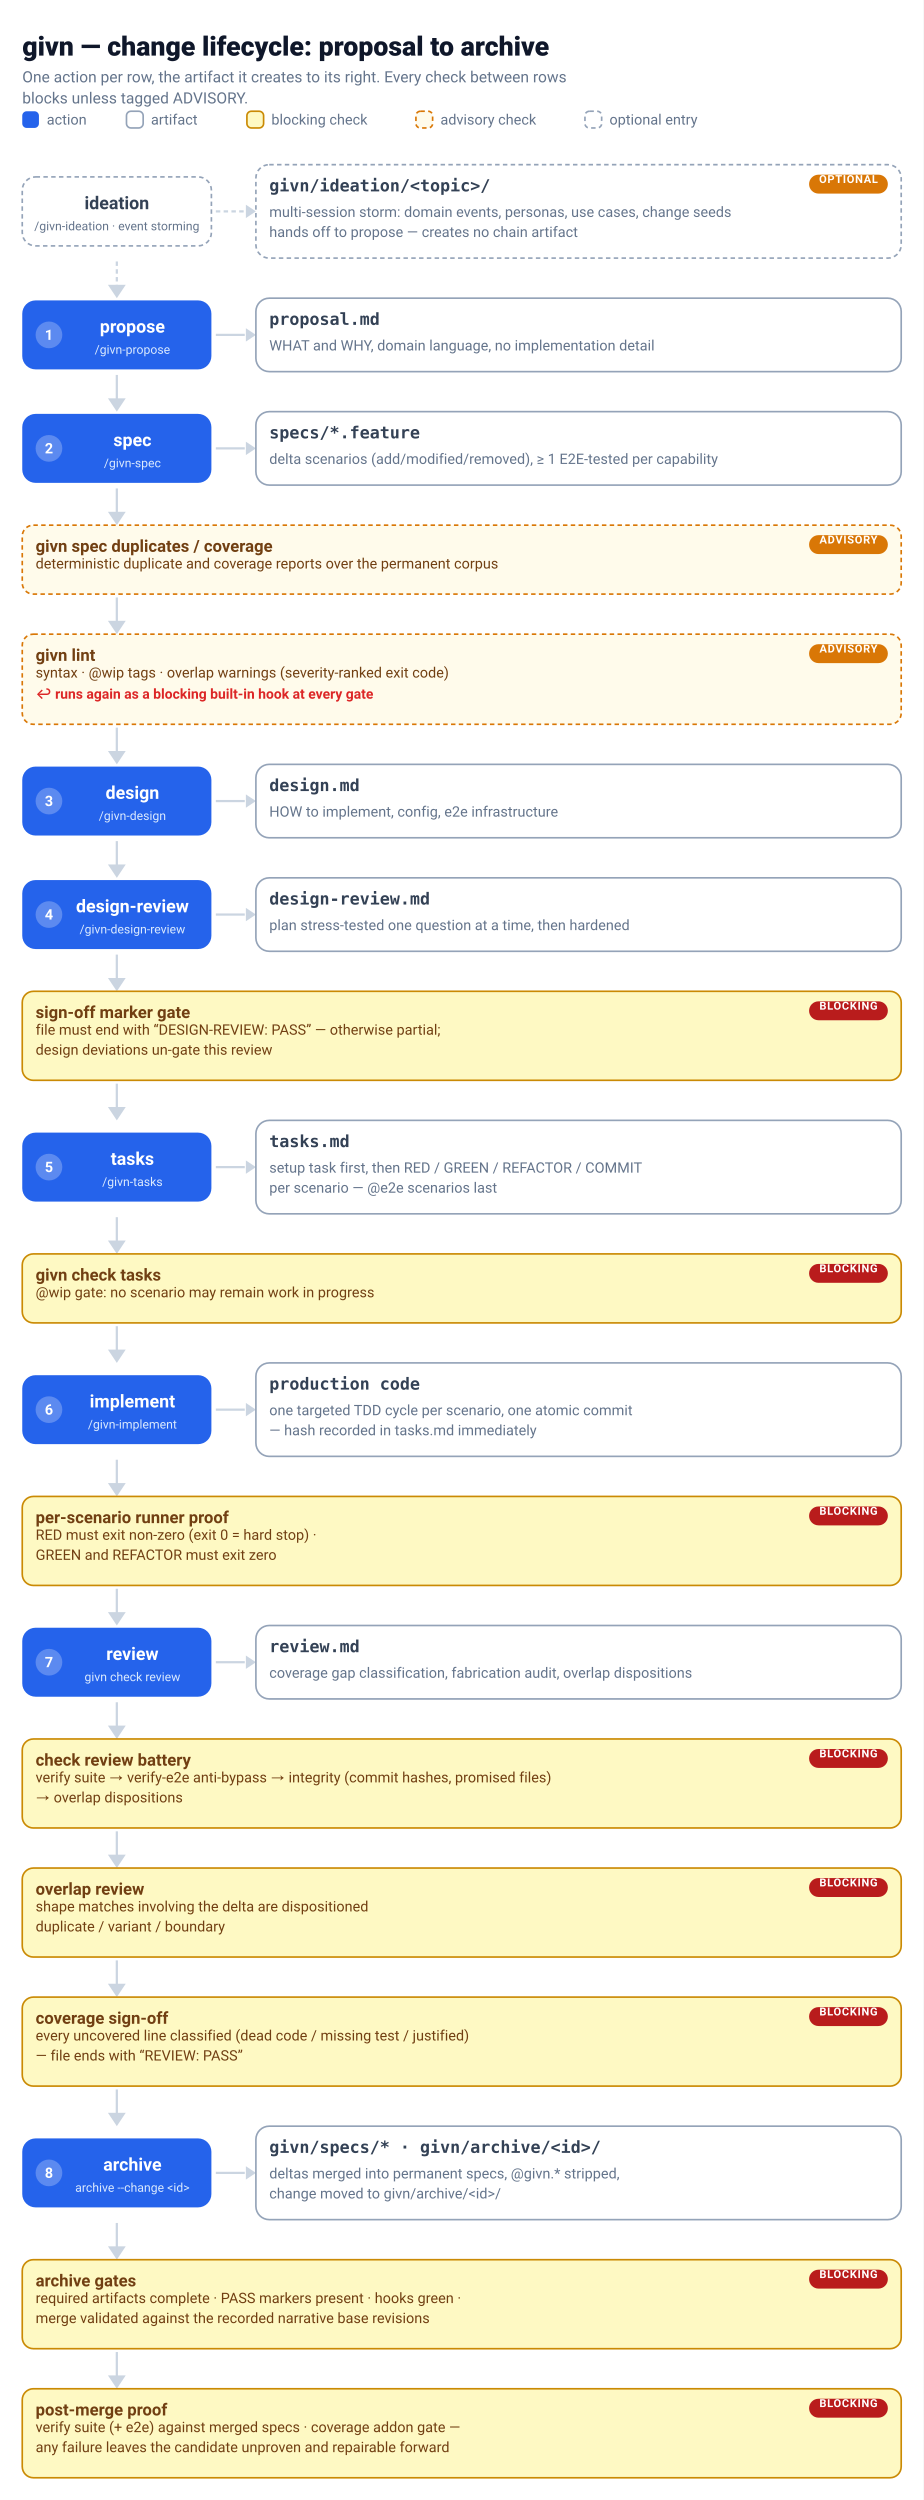
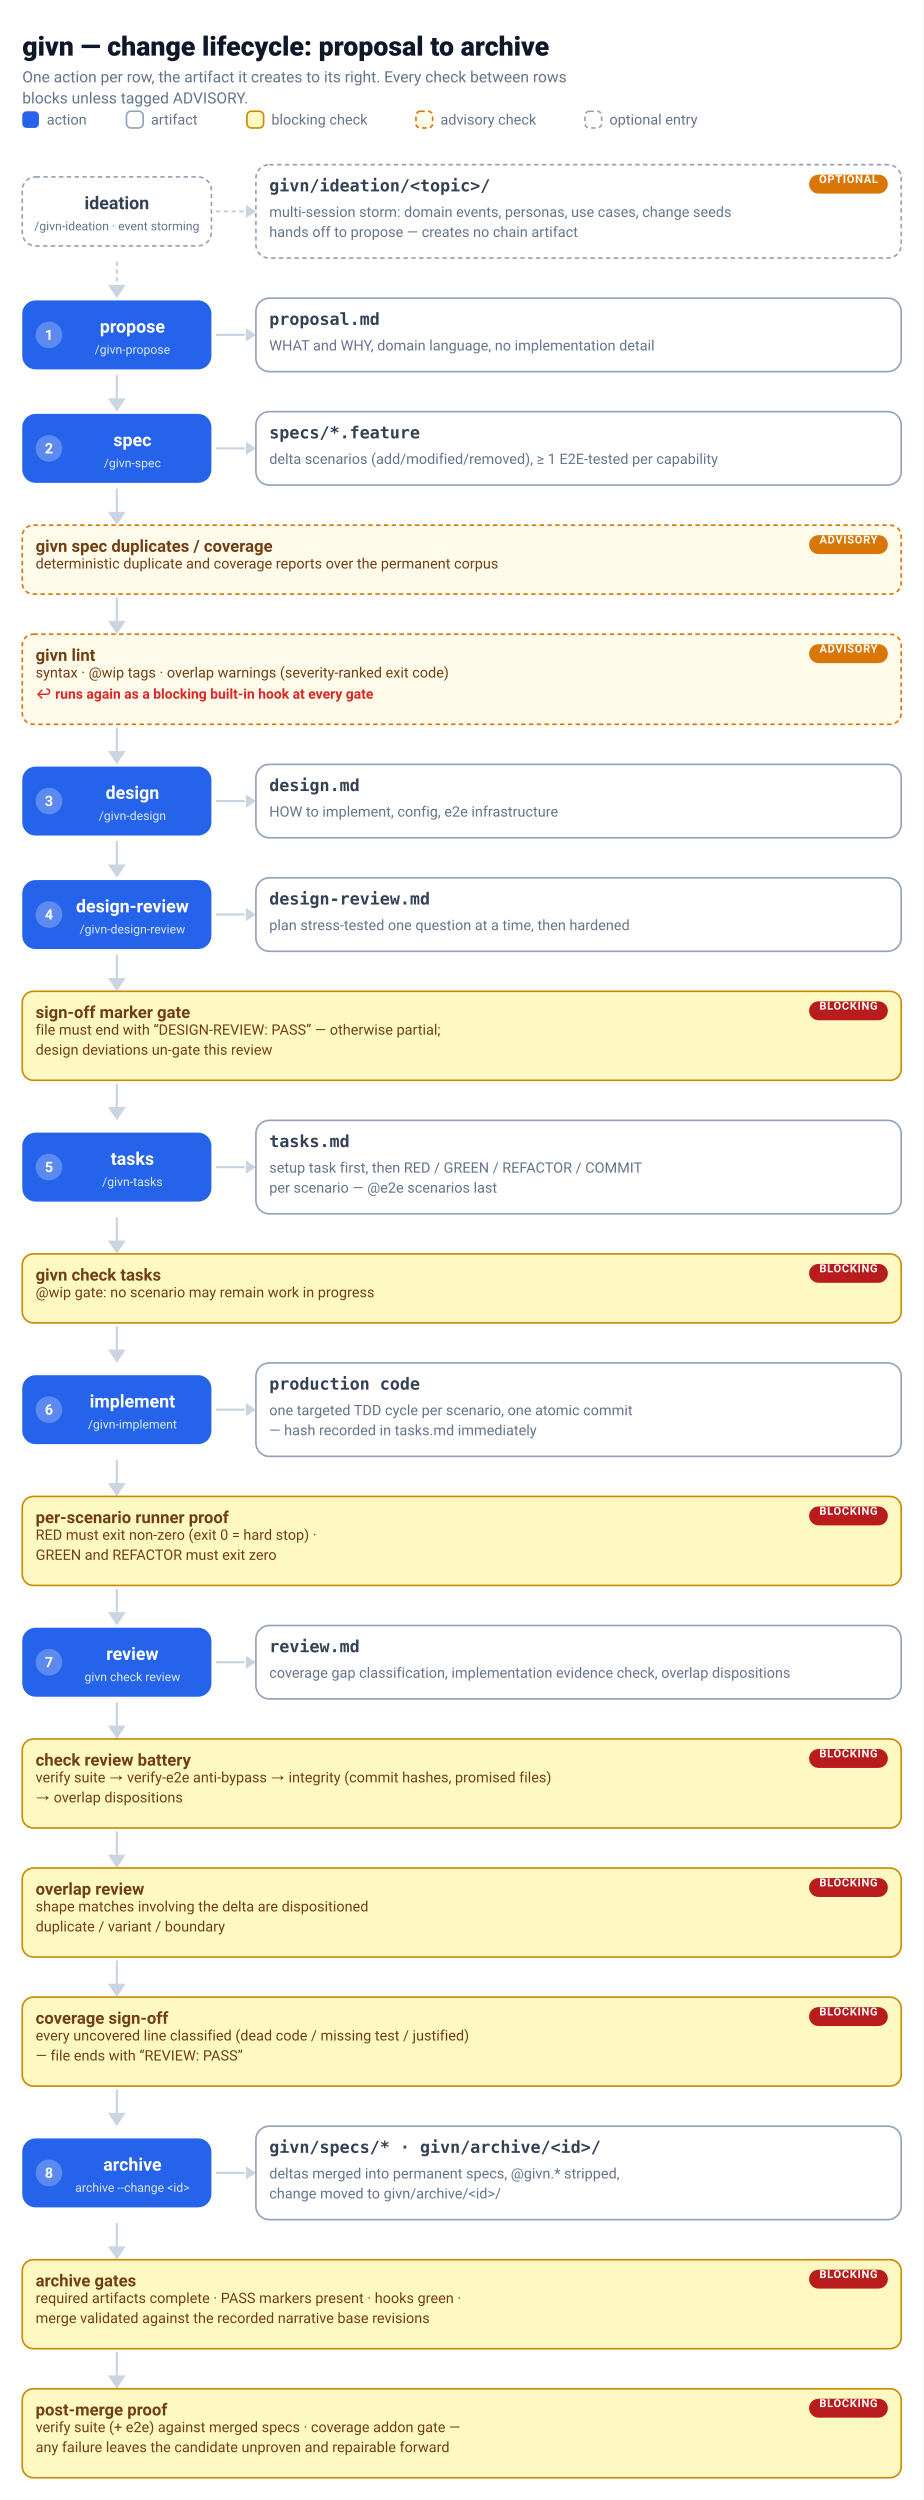
<svg xmlns="http://www.w3.org/2000/svg" width="830" height="2247" viewBox="0 0 830 2247" role="img" aria-labelledby="t d">
  <rect width="830" height="2247" fill="#ffffff" />
  <g font-family="'Segoe UI',-apple-system,Roboto,Helvetica,Arial,sans-serif">
    <text x="20" y="50" font-size="24" font-weight="800" fill="#0f172a">
givn — change lifecycle: proposal to archive</text>
    <text x="20" y="74" font-size="14" fill="#64748b">One action per row, the artifact it creates to its right. Every check between rows</text>
    <text x="20" y="93" font-size="14" fill="#64748b">blocks unless tagged ADVISORY.</text>
    <rect x="20" y="100" width="15" height="15" rx="4" fill="#2563eb" stroke="None" stroke-width="1.5" />
    <text x="42" y="112" font-size="13" fill="#64748b">action</text>
    <rect x="113.68" y="100" width="15" height="15" rx="4" fill="#ffffff" stroke="#94a3b8" stroke-width="1.5" />
    <text x="135.68" y="112" font-size="13" fill="#64748b">artifact</text>
    <rect x="221.92" y="100" width="15" height="15" rx="4" fill="#fef9c3" stroke="#ca8a04" stroke-width="1.5" />
    <text x="243.92" y="112" font-size="13" fill="#64748b">blocking check</text>
    <rect x="373.84" y="100" width="15" height="15" rx="4" fill="#fffbeb" stroke="#d97706" stroke-width="1.5" stroke-dasharray="4 3" />
    <text x="395.84" y="112" font-size="13" fill="#64748b">advisory check</text>
    <rect x="525.76" y="100" width="15" height="15" rx="4" fill="#ffffff" stroke="#94a3b8" stroke-width="1.5" stroke-dasharray="4 3" />
    <text x="547.76" y="112" font-size="13" fill="#64748b">optional entry</text>
    <rect x="20" y="159.0" width="170" height="62" rx="12" fill="#ffffff" stroke="#94a3b8" stroke-width="1.5" stroke-dasharray="4 3" />
    <text x="105.0" y="188.0" text-anchor="middle" font-size="16" font-weight="700" fill="#334155">ideation</text>
    <text x="105.0" y="207.0" text-anchor="middle" font-size="11" fill="#64748b">/givn-ideation · event storming</text>
    <line x1="194" y1="190.0" x2="220" y2="190.0" stroke="#cbd5e1" stroke-width="2" stroke-dasharray="4 3" />
    <polygon points="221,184.0 221,196.0 230,190.0" fill="#cbd5e1" />
    <rect x="230" y="148.0" width="580" height="84" rx="12" fill="#ffffff" stroke="#94a3b8" stroke-width="1.5" stroke-dasharray="4 3" />
    <text x="242" y="172.0" font-size="15" font-weight="700" font-family="ui-monospace,'Cascadia Code',Menlo,Consolas,monospace" fill="#334155">givn/ideation/&lt;topic&gt;/</text>
    <rect x="727.2" y="157.0" width="70.8" height="17" rx="8.5" fill="#d97706" />
    <text x="762.6" y="164.5" text-anchor="middle" font-size="10" font-weight="700" letter-spacing=".06em" fill="#ffffff">OPTIONAL</text>
    <text x="242" y="195.0" font-size="13" fill="#64748b">multi-session storm: domain events, personas, use cases, change seeds</text>
    <text x="242" y="213.0" font-size="13" fill="#64748b">hands off to propose — creates no chain artifact</text>
    <line x1="105.0" y1="235" x2="105.0" y2="257" stroke="#cbd5e1" stroke-width="2" stroke-dasharray="4 3" />
    <polygon points="97.0,256 113.0,256 105.0,268" fill="#cbd5e1" />
    <rect x="20" y="270.0" width="170" height="62" rx="12" fill="#2563eb" />
    <circle cx="44" cy="301.0" r="12" fill="#ffffff" fill-opacity=".25" />
    <text x="44" y="305.5" text-anchor="middle" font-size="13" font-weight="700" fill="#ffffff">1</text>
    <text x="119.0" y="299.0" text-anchor="middle" font-size="16" font-weight="700" fill="#ffffff">propose</text>
    <text x="119.0" y="318.0" text-anchor="middle" font-size="11" fill="#dbeafe">/givn-propose</text>
    <line x1="194" y1="301.0" x2="220" y2="301.0" stroke="#cbd5e1" stroke-width="2" />
    <polygon points="221,295.0 221,307.0 230,301.0" fill="#cbd5e1" />
    <rect x="230" y="268.0" width="580" height="66" rx="12" fill="#ffffff" stroke="#94a3b8" stroke-width="1.5" />
    <text x="242" y="292.0" font-size="15" font-weight="700" font-family="ui-monospace,'Cascadia Code',Menlo,Consolas,monospace" fill="#334155">proposal.md</text>
    <text x="242" y="315.0" font-size="13" fill="#64748b">WHAT and WHY, domain language, no implementation detail</text>
    <line x1="105.0" y1="337" x2="105.0" y2="359" stroke="#cbd5e1" stroke-width="2" />
    <polygon points="97.0,358 113.0,358 105.0,370" fill="#cbd5e1" />
    <rect x="20" y="372.0" width="170" height="62" rx="12" fill="#2563eb" />
    <circle cx="44" cy="403.0" r="12" fill="#ffffff" fill-opacity=".25" />
    <text x="44" y="407.5" text-anchor="middle" font-size="13" font-weight="700" fill="#ffffff">2</text>
    <text x="119.0" y="401.0" text-anchor="middle" font-size="16" font-weight="700" fill="#ffffff">spec</text>
    <text x="119.0" y="420.0" text-anchor="middle" font-size="11" fill="#dbeafe">/givn-spec</text>
    <line x1="194" y1="403.0" x2="220" y2="403.0" stroke="#cbd5e1" stroke-width="2" />
    <polygon points="221,397.0 221,409.0 230,403.0" fill="#cbd5e1" />
    <rect x="230" y="370.0" width="580" height="66" rx="12" fill="#ffffff" stroke="#94a3b8" stroke-width="1.5" />
    <text x="242" y="394.0" font-size="15" font-weight="700" font-family="ui-monospace,'Cascadia Code',Menlo,Consolas,monospace" fill="#334155">specs/*.feature</text>
    <text x="242" y="417.0" font-size="13" fill="#64748b">delta scenarios (add/modified/removed), ≥ 1 E2E-tested per capability</text>
    <line x1="105.0" y1="439" x2="105.0" y2="461" stroke="#cbd5e1" stroke-width="2" />
    <polygon points="97.0,460 113.0,460 105.0,472" fill="#cbd5e1" />
    <rect x="20" y="472" width="790" height="62" rx="10" fill="#fffbeb" stroke="#d97706" stroke-width="1.5" stroke-dasharray="4 3" />
    <text x="32" y="496" font-size="15" font-weight="700" fill="#713f12">givn spec duplicates / coverage</text>
    <rect x="727.2" y="481" width="70.8" height="17" rx="8.5" fill="#d97706" />
    <text x="762.6" y="488.5" text-anchor="middle" font-size="10" font-weight="700" letter-spacing=".06em" fill="#ffffff">ADVISORY</text>
    <text x="32" y="511" font-size="13" fill="#713f12">deterministic duplicate and coverage reports over the permanent corpus</text>
    <line x1="105.0" y1="537" x2="105.0" y2="559" stroke="#cbd5e1" stroke-width="2" />
    <polygon points="97.0,558 113.0,558 105.0,570" fill="#cbd5e1" />
    <rect x="20" y="570" width="790" height="81" rx="10" fill="#fffbeb" stroke="#d97706" stroke-width="1.5" stroke-dasharray="4 3" />
    <text x="32" y="594" font-size="15" font-weight="700" fill="#713f12">givn lint</text>
    <rect x="727.2" y="579" width="70.8" height="17" rx="8.5" fill="#d97706" />
    <text x="762.6" y="586.5" text-anchor="middle" font-size="10" font-weight="700" letter-spacing=".06em" fill="#ffffff">ADVISORY</text>
    <text x="32" y="609" font-size="13" fill="#713f12">syntax · @wip tags · overlap warnings (severity-ranked exit code)</text>
    <text x="32" y="628" font-size="12.5" font-weight="600" fill="#dc2626">↩ runs again as a blocking built-in hook at every gate</text>
    <line x1="105.0" y1="654" x2="105.0" y2="676" stroke="#cbd5e1" stroke-width="2" />
    <polygon points="97.0,675 113.0,675 105.0,687" fill="#cbd5e1" />
    <rect x="20" y="689.0" width="170" height="62" rx="12" fill="#2563eb" />
    <circle cx="44" cy="720.0" r="12" fill="#ffffff" fill-opacity=".25" />
    <text x="44" y="724.5" text-anchor="middle" font-size="13" font-weight="700" fill="#ffffff">3</text>
    <text x="119.0" y="718.0" text-anchor="middle" font-size="16" font-weight="700" fill="#ffffff">design</text>
    <text x="119.0" y="737.0" text-anchor="middle" font-size="11" fill="#dbeafe">/givn-design</text>
    <line x1="194" y1="720.0" x2="220" y2="720.0" stroke="#cbd5e1" stroke-width="2" />
    <polygon points="221,714.0 221,726.0 230,720.0" fill="#cbd5e1" />
    <rect x="230" y="687.0" width="580" height="66" rx="12" fill="#ffffff" stroke="#94a3b8" stroke-width="1.5" />
    <text x="242" y="711.0" font-size="15" font-weight="700" font-family="ui-monospace,'Cascadia Code',Menlo,Consolas,monospace" fill="#334155">design.md</text>
    <text x="242" y="734.0" font-size="13" fill="#64748b">HOW to implement, config, e2e infrastructure</text>
    <line x1="105.0" y1="756" x2="105.0" y2="778" stroke="#cbd5e1" stroke-width="2" />
    <polygon points="97.0,777 113.0,777 105.0,789" fill="#cbd5e1" />
    <rect x="20" y="791.0" width="170" height="62" rx="12" fill="#2563eb" />
    <circle cx="44" cy="822.0" r="12" fill="#ffffff" fill-opacity=".25" />
    <text x="44" y="826.5" text-anchor="middle" font-size="13" font-weight="700" fill="#ffffff">4</text>
    <text x="119.0" y="820.0" text-anchor="middle" font-size="16" font-weight="700" fill="#ffffff">design-review</text>
    <text x="119.0" y="839.0" text-anchor="middle" font-size="11" fill="#dbeafe">/givn-design-review</text>
    <line x1="194" y1="822.0" x2="220" y2="822.0" stroke="#cbd5e1" stroke-width="2" />
    <polygon points="221,816.0 221,828.0 230,822.0" fill="#cbd5e1" />
    <rect x="230" y="789.0" width="580" height="66" rx="12" fill="#ffffff" stroke="#94a3b8" stroke-width="1.5" />
    <text x="242" y="813.0" font-size="15" font-weight="700" font-family="ui-monospace,'Cascadia Code',Menlo,Consolas,monospace" fill="#334155">design-review.md</text>
    <text x="242" y="836.0" font-size="13" fill="#64748b">plan stress-tested one question at a time, then hardened</text>
    <line x1="105.0" y1="858" x2="105.0" y2="880" stroke="#cbd5e1" stroke-width="2" />
    <polygon points="97.0,879 113.0,879 105.0,891" fill="#cbd5e1" />
    <rect x="20" y="891" width="790" height="80" rx="10" fill="#fef9c3" stroke="#ca8a04" stroke-width="1.5" />
    <text x="32" y="915" font-size="15" font-weight="700" fill="#713f12">sign-off marker gate</text>
    <rect x="727.2" y="900" width="70.8" height="17" rx="8.5" fill="#b91c1c" />
    <text x="762.6" y="907.5" text-anchor="middle" font-size="10" font-weight="700" letter-spacing=".06em" fill="#ffffff">BLOCKING</text>
    <text x="32" y="930" font-size="13" fill="#713f12">file must end with “DESIGN-REVIEW: PASS” — otherwise partial;</text>
    <text x="32" y="948" font-size="13" fill="#713f12">design deviations un-gate this review</text>
    <line x1="105.0" y1="974" x2="105.0" y2="996" stroke="#cbd5e1" stroke-width="2" />
    <polygon points="97.0,995 113.0,995 105.0,1007" fill="#cbd5e1" />
    <rect x="20" y="1018.0" width="170" height="62" rx="12" fill="#2563eb" />
    <circle cx="44" cy="1049.0" r="12" fill="#ffffff" fill-opacity=".25" />
    <text x="44" y="1053.5" text-anchor="middle" font-size="13" font-weight="700" fill="#ffffff">5</text>
    <text x="119.0" y="1047.0" text-anchor="middle" font-size="16" font-weight="700" fill="#ffffff">tasks</text>
    <text x="119.0" y="1066.0" text-anchor="middle" font-size="11" fill="#dbeafe">/givn-tasks</text>
    <line x1="194" y1="1049.0" x2="220" y2="1049.0" stroke="#cbd5e1" stroke-width="2" />
    <polygon points="221,1043.0 221,1055.0 230,1049.0" fill="#cbd5e1" />
    <rect x="230" y="1007.0" width="580" height="84" rx="12" fill="#ffffff" stroke="#94a3b8" stroke-width="1.5" />
    <text x="242" y="1031.0" font-size="15" font-weight="700" font-family="ui-monospace,'Cascadia Code',Menlo,Consolas,monospace" fill="#334155">tasks.md</text>
    <text x="242" y="1054.0" font-size="13" fill="#64748b">setup task first, then RED / GREEN / REFACTOR / COMMIT</text>
    <text x="242" y="1072.0" font-size="13" fill="#64748b">per scenario — @e2e scenarios last</text>
    <line x1="105.0" y1="1094" x2="105.0" y2="1116" stroke="#cbd5e1" stroke-width="2" />
    <polygon points="97.0,1115 113.0,1115 105.0,1127" fill="#cbd5e1" />
    <rect x="20" y="1127" width="790" height="62" rx="10" fill="#fef9c3" stroke="#ca8a04" stroke-width="1.5" />
    <text x="32" y="1151" font-size="15" font-weight="700" fill="#713f12">givn check tasks</text>
    <rect x="727.2" y="1136" width="70.8" height="17" rx="8.5" fill="#b91c1c" />
    <text x="762.6" y="1143.5" text-anchor="middle" font-size="10" font-weight="700" letter-spacing=".06em" fill="#ffffff">BLOCKING</text>
    <text x="32" y="1166" font-size="13" fill="#713f12">@wip gate: no scenario may remain work in progress</text>
    <line x1="105.0" y1="1192" x2="105.0" y2="1214" stroke="#cbd5e1" stroke-width="2" />
    <polygon points="97.0,1213 113.0,1213 105.0,1225" fill="#cbd5e1" />
    <rect x="20" y="1236.0" width="170" height="62" rx="12" fill="#2563eb" />
    <circle cx="44" cy="1267.0" r="12" fill="#ffffff" fill-opacity=".25" />
    <text x="44" y="1271.5" text-anchor="middle" font-size="13" font-weight="700" fill="#ffffff">6</text>
    <text x="119.0" y="1265.0" text-anchor="middle" font-size="16" font-weight="700" fill="#ffffff">implement</text>
    <text x="119.0" y="1284.0" text-anchor="middle" font-size="11" fill="#dbeafe">/givn-implement</text>
    <line x1="194" y1="1267.0" x2="220" y2="1267.0" stroke="#cbd5e1" stroke-width="2" />
    <polygon points="221,1261.0 221,1273.0 230,1267.0" fill="#cbd5e1" />
    <rect x="230" y="1225.0" width="580" height="84" rx="12" fill="#ffffff" stroke="#94a3b8" stroke-width="1.5" />
    <text x="242" y="1249.0" font-size="15" font-weight="700" font-family="ui-monospace,'Cascadia Code',Menlo,Consolas,monospace" fill="#334155">production code</text>
    <text x="242" y="1272.0" font-size="13" fill="#64748b">one targeted TDD cycle per scenario, one atomic commit</text>
    <text x="242" y="1290.0" font-size="13" fill="#64748b">— hash recorded in tasks.md immediately</text>
    <line x1="105.0" y1="1312" x2="105.0" y2="1334" stroke="#cbd5e1" stroke-width="2" />
    <polygon points="97.0,1333 113.0,1333 105.0,1345" fill="#cbd5e1" />
    <rect x="20" y="1345" width="790" height="80" rx="10" fill="#fef9c3" stroke="#ca8a04" stroke-width="1.5" />
    <text x="32" y="1369" font-size="15" font-weight="700" fill="#713f12">per-scenario runner proof</text>
    <rect x="727.2" y="1354" width="70.8" height="17" rx="8.5" fill="#b91c1c" />
    <text x="762.6" y="1361.5" text-anchor="middle" font-size="10" font-weight="700" letter-spacing=".06em" fill="#ffffff">BLOCKING</text>
    <text x="32" y="1384" font-size="13" fill="#713f12">RED must exit non-zero (exit 0 = hard stop) ·</text>
    <text x="32" y="1402" font-size="13" fill="#713f12">GREEN and REFACTOR must exit zero</text>
    <line x1="105.0" y1="1428" x2="105.0" y2="1450" stroke="#cbd5e1" stroke-width="2" />
    <polygon points="97.0,1449 113.0,1449 105.0,1461" fill="#cbd5e1" />
    <rect x="20" y="1463.0" width="170" height="62" rx="12" fill="#2563eb" />
    <circle cx="44" cy="1494.0" r="12" fill="#ffffff" fill-opacity=".25" />
    <text x="44" y="1498.5" text-anchor="middle" font-size="13" font-weight="700" fill="#ffffff">7</text>
    <text x="119.0" y="1492.0" text-anchor="middle" font-size="16" font-weight="700" fill="#ffffff">review</text>
    <text x="119.0" y="1511.0" text-anchor="middle" font-size="11" fill="#dbeafe">givn check review</text>
    <line x1="194" y1="1494.0" x2="220" y2="1494.0" stroke="#cbd5e1" stroke-width="2" />
    <polygon points="221,1488.0 221,1500.0 230,1494.0" fill="#cbd5e1" />
    <rect x="230" y="1461.0" width="580" height="66" rx="12" fill="#ffffff" stroke="#94a3b8" stroke-width="1.5" />
    <text x="242" y="1485.0" font-size="15" font-weight="700" font-family="ui-monospace,'Cascadia Code',Menlo,Consolas,monospace" fill="#334155">review.md</text>
-     <text x="242" y="1508.0" font-size="13" fill="#64748b">coverage gap classification, fabrication audit, overlap dispositions</text>
+     <text x="242" y="1508.0" font-size="13" fill="#64748b">coverage gap classification, implementation evidence check, overlap dispositions</text>
    <line x1="105.0" y1="1530" x2="105.0" y2="1552" stroke="#cbd5e1" stroke-width="2" />
    <polygon points="97.0,1551 113.0,1551 105.0,1563" fill="#cbd5e1" />
    <rect x="20" y="1563" width="790" height="80" rx="10" fill="#fef9c3" stroke="#ca8a04" stroke-width="1.5" />
    <text x="32" y="1587" font-size="15" font-weight="700" fill="#713f12">check review battery</text>
    <rect x="727.2" y="1572" width="70.8" height="17" rx="8.5" fill="#b91c1c" />
    <text x="762.6" y="1579.5" text-anchor="middle" font-size="10" font-weight="700" letter-spacing=".06em" fill="#ffffff">BLOCKING</text>
    <text x="32" y="1602" font-size="13" fill="#713f12">verify suite → verify-e2e anti-bypass → integrity (commit hashes, promised files)</text>
    <text x="32" y="1620" font-size="13" fill="#713f12">→ overlap dispositions</text>
    <line x1="105.0" y1="1646" x2="105.0" y2="1668" stroke="#cbd5e1" stroke-width="2" />
    <polygon points="97.0,1667 113.0,1667 105.0,1679" fill="#cbd5e1" />
    <rect x="20" y="1679" width="790" height="80" rx="10" fill="#fef9c3" stroke="#ca8a04" stroke-width="1.5" />
    <text x="32" y="1703" font-size="15" font-weight="700" fill="#713f12">overlap review</text>
    <rect x="727.2" y="1688" width="70.8" height="17" rx="8.5" fill="#b91c1c" />
    <text x="762.6" y="1695.5" text-anchor="middle" font-size="10" font-weight="700" letter-spacing=".06em" fill="#ffffff">BLOCKING</text>
    <text x="32" y="1718" font-size="13" fill="#713f12">shape matches involving the delta are dispositioned</text>
    <text x="32" y="1736" font-size="13" fill="#713f12">duplicate / variant / boundary</text>
    <line x1="105.0" y1="1762" x2="105.0" y2="1784" stroke="#cbd5e1" stroke-width="2" />
    <polygon points="97.0,1783 113.0,1783 105.0,1795" fill="#cbd5e1" />
    <rect x="20" y="1795" width="790" height="80" rx="10" fill="#fef9c3" stroke="#ca8a04" stroke-width="1.5" />
    <text x="32" y="1819" font-size="15" font-weight="700" fill="#713f12">coverage sign-off</text>
    <rect x="727.2" y="1804" width="70.8" height="17" rx="8.5" fill="#b91c1c" />
    <text x="762.6" y="1811.5" text-anchor="middle" font-size="10" font-weight="700" letter-spacing=".06em" fill="#ffffff">BLOCKING</text>
    <text x="32" y="1834" font-size="13" fill="#713f12">every uncovered line classified (dead code / missing test / justified)</text>
    <text x="32" y="1852" font-size="13" fill="#713f12">— file ends with “REVIEW: PASS”</text>
    <line x1="105.0" y1="1878" x2="105.0" y2="1900" stroke="#cbd5e1" stroke-width="2" />
    <polygon points="97.0,1899 113.0,1899 105.0,1911" fill="#cbd5e1" />
    <rect x="20" y="1922.0" width="170" height="62" rx="12" fill="#2563eb" />
    <circle cx="44" cy="1953.0" r="12" fill="#ffffff" fill-opacity=".25" />
    <text x="44" y="1957.5" text-anchor="middle" font-size="13" font-weight="700" fill="#ffffff">8</text>
    <text x="119.0" y="1951.0" text-anchor="middle" font-size="16" font-weight="700" fill="#ffffff">archive</text>
    <text x="119.0" y="1970.0" text-anchor="middle" font-size="11" fill="#dbeafe">archive --change &lt;id&gt;</text>
    <line x1="194" y1="1953.0" x2="220" y2="1953.0" stroke="#cbd5e1" stroke-width="2" />
    <polygon points="221,1947.0 221,1959.0 230,1953.0" fill="#cbd5e1" />
    <rect x="230" y="1911.0" width="580" height="84" rx="12" fill="#ffffff" stroke="#94a3b8" stroke-width="1.5" />
    <text x="242" y="1935.0" font-size="15" font-weight="700" font-family="ui-monospace,'Cascadia Code',Menlo,Consolas,monospace" fill="#334155">givn/specs/* · givn/archive/&lt;id&gt;/</text>
    <text x="242" y="1958.0" font-size="13" fill="#64748b">deltas merged into permanent specs, @givn.* stripped,</text>
    <text x="242" y="1976.0" font-size="13" fill="#64748b">change moved to givn/archive/&lt;id&gt;/</text>
    <line x1="105.0" y1="1998" x2="105.0" y2="2020" stroke="#cbd5e1" stroke-width="2" />
    <polygon points="97.0,2019 113.0,2019 105.0,2031" fill="#cbd5e1" />
    <rect x="20" y="2031" width="790" height="80" rx="10" fill="#fef9c3" stroke="#ca8a04" stroke-width="1.5" />
    <text x="32" y="2055" font-size="15" font-weight="700" fill="#713f12">archive gates</text>
    <rect x="727.2" y="2040" width="70.8" height="17" rx="8.5" fill="#b91c1c" />
    <text x="762.6" y="2047.5" text-anchor="middle" font-size="10" font-weight="700" letter-spacing=".06em" fill="#ffffff">BLOCKING</text>
    <text x="32" y="2070" font-size="13" fill="#713f12">required artifacts complete · PASS markers present · hooks green ·</text>
    <text x="32" y="2088" font-size="13" fill="#713f12">merge validated against the recorded narrative base revisions</text>
    <line x1="105.0" y1="2114" x2="105.0" y2="2136" stroke="#cbd5e1" stroke-width="2" />
    <polygon points="97.0,2135 113.0,2135 105.0,2147" fill="#cbd5e1" />
    <rect x="20" y="2147" width="790" height="80" rx="10" fill="#fef9c3" stroke="#ca8a04" stroke-width="1.5" />
    <text x="32" y="2171" font-size="15" font-weight="700" fill="#713f12">post-merge proof</text>
    <rect x="727.2" y="2156" width="70.8" height="17" rx="8.5" fill="#b91c1c" />
    <text x="762.6" y="2163.5" text-anchor="middle" font-size="10" font-weight="700" letter-spacing=".06em" fill="#ffffff">BLOCKING</text>
    <text x="32" y="2186" font-size="13" fill="#713f12">verify suite (+ e2e) against merged specs · coverage addon gate —</text>
    <text x="32" y="2204" font-size="13" fill="#713f12">any failure leaves the candidate unproven and repairable forward</text>
  </g>
</svg>
